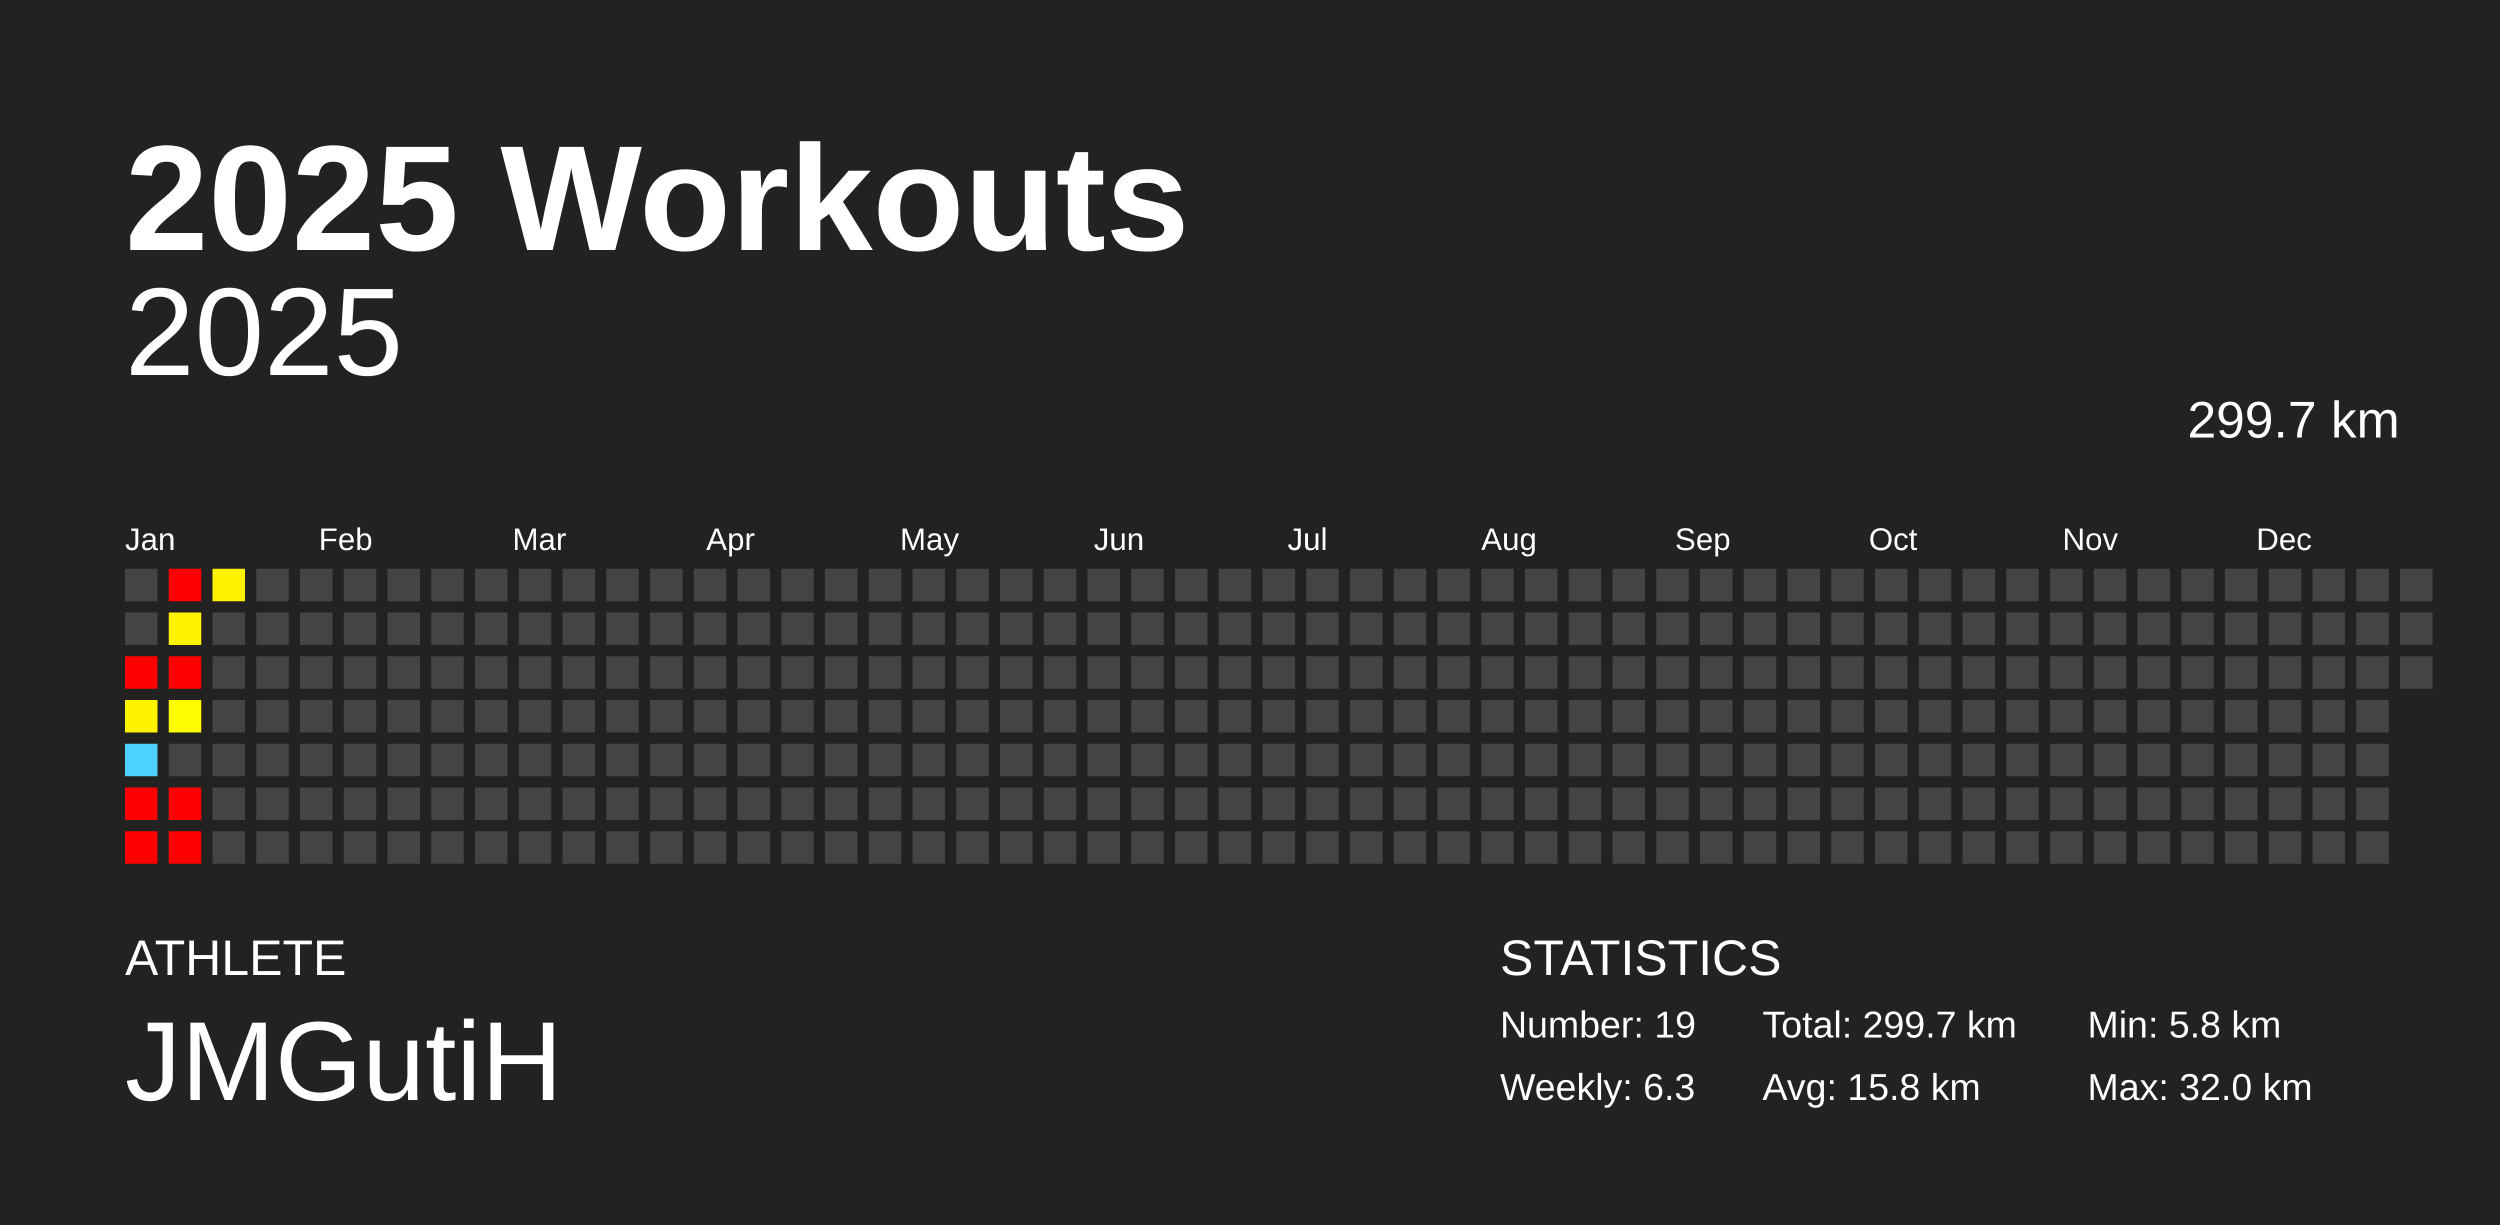
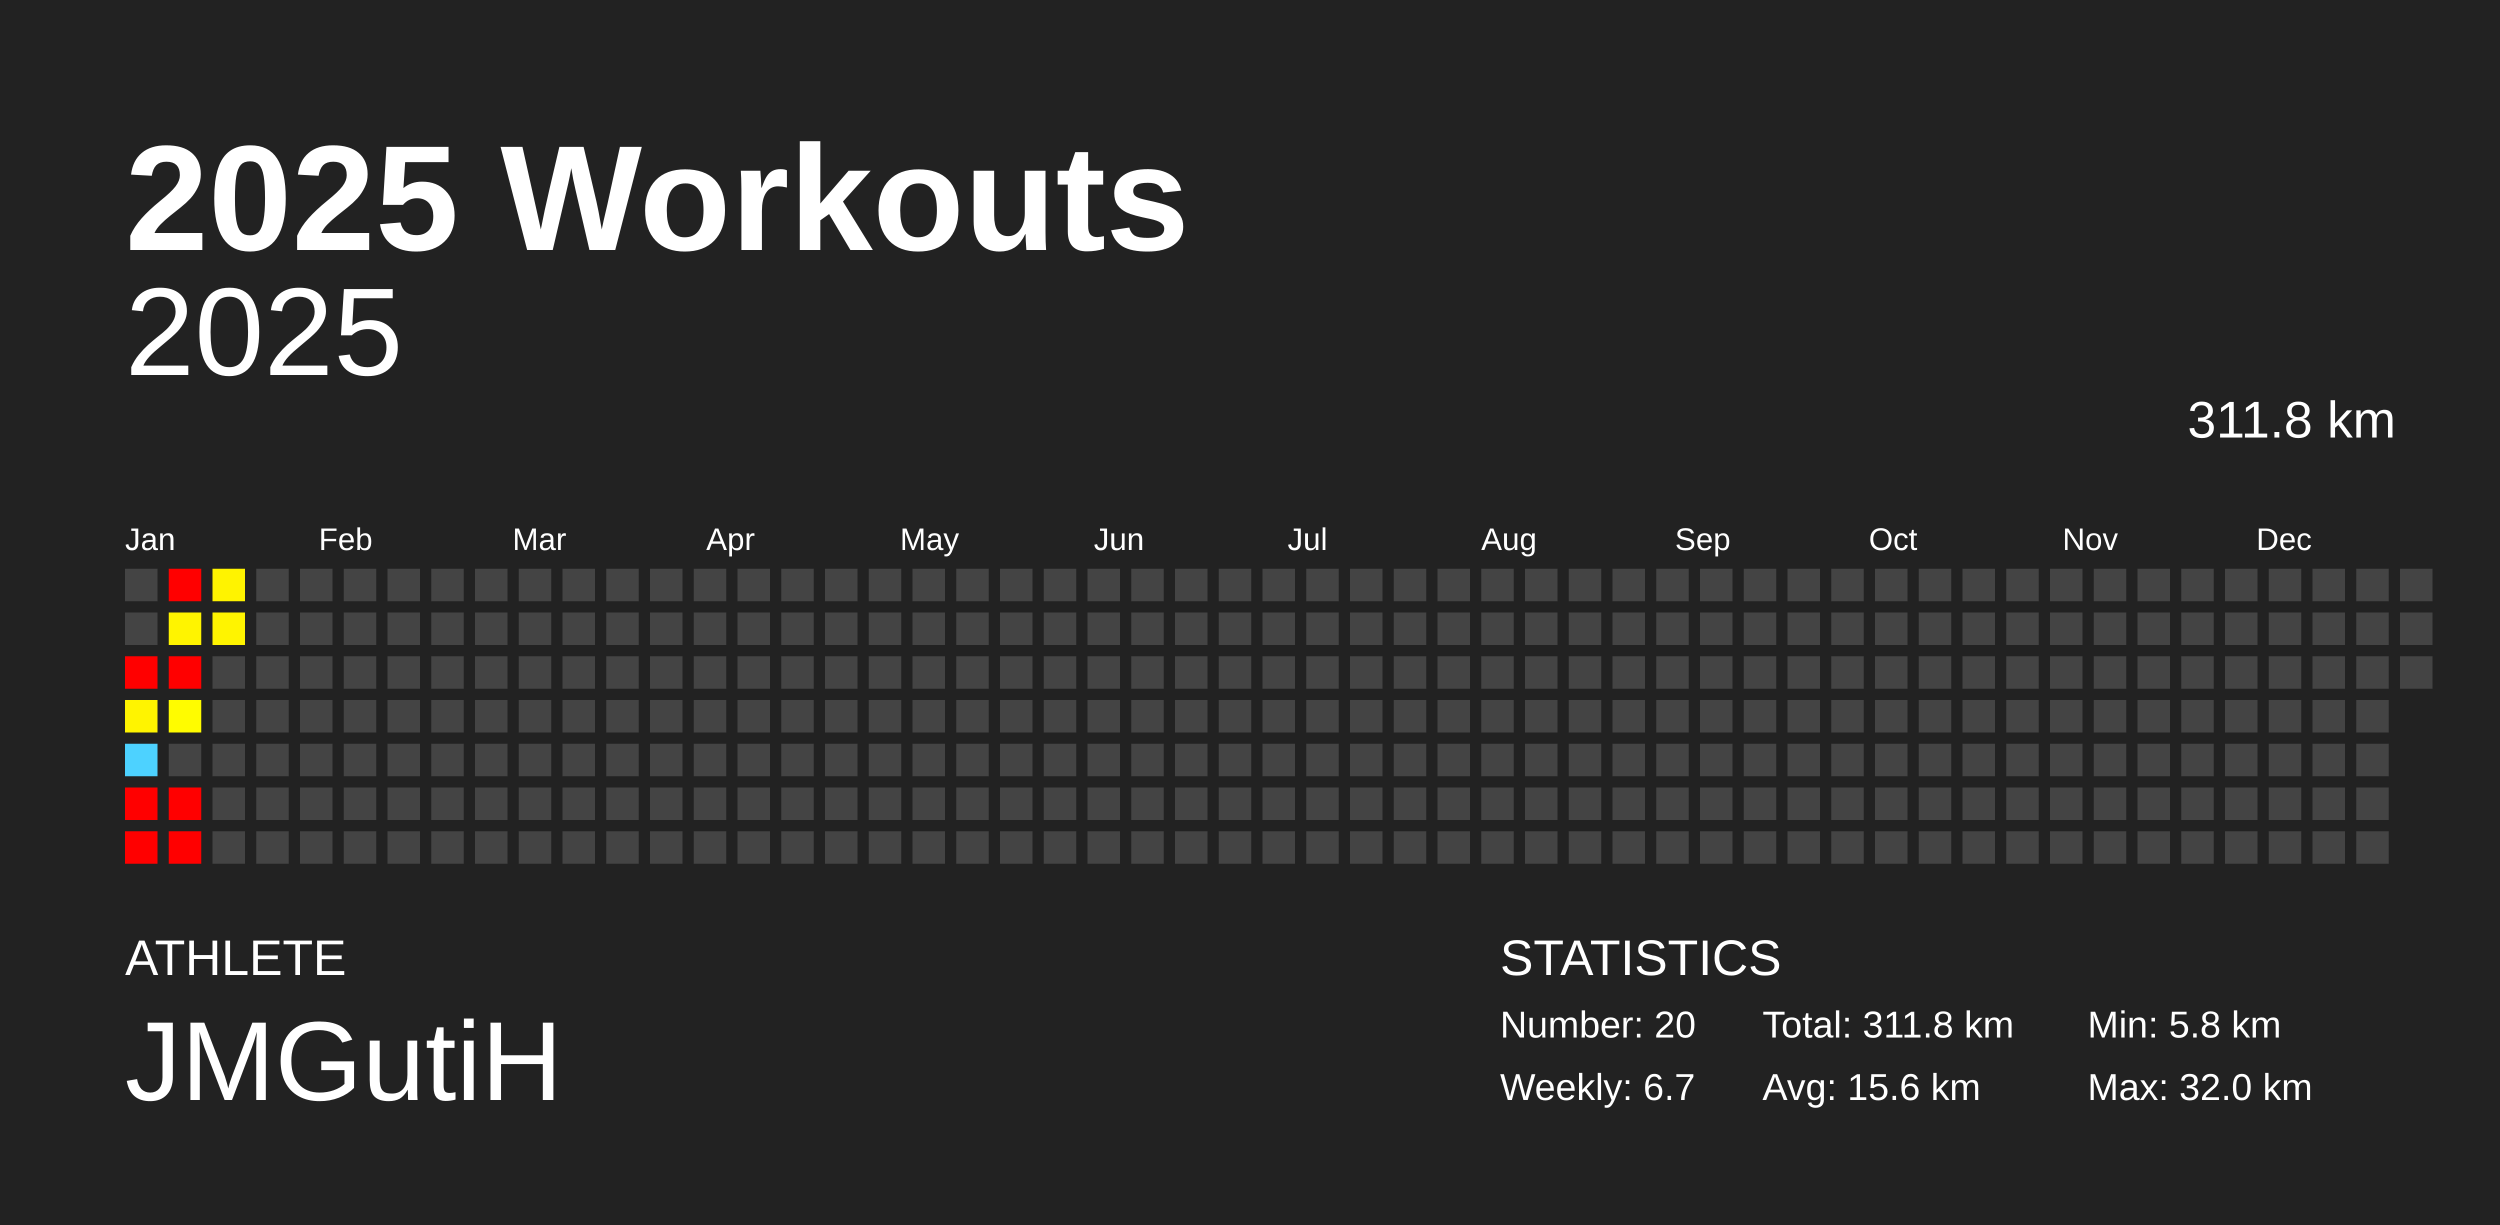
<svg xmlns="http://www.w3.org/2000/svg" baseProfile="full" height="98mm" version="1.1" viewBox="0,0,200,98" width="200mm">
  <defs />
  <rect fill="#222222" height="98" width="200" x="0" y="0" />
  <text fill="#FFFFFF" style="font-size:12px; font-family:Arial; font-weight:bold;" x="10" y="20">2025 Workouts</text>
  <text fill="#FFFFFF" style="font-size:4px; font-family:Arial" x="10" y="78">ATHLETE</text>
  <text fill="#FFFFFF" style="font-size:9px; font-family:Arial" x="10" y="88">JMGutiH</text>
  <text fill="#FFFFFF" style="font-size:4px; font-family:Arial" x="120" y="78">STATISTICS</text>
-   <text fill="#FFFFFF" style="font-size:3px; font-family:Arial" x="120" y="83">Number: 19</text>
-   <text fill="#FFFFFF" style="font-size:3px; font-family:Arial" x="120" y="88">Weekly: 6.3</text>
-   <text fill="#FFFFFF" style="font-size:3px; font-family:Arial" x="141" y="83">Total: 299.7 km</text>
-   <text fill="#FFFFFF" style="font-size:3px; font-family:Arial" x="141" y="88">Avg: 15.8 km</text>
+   <text fill="#FFFFFF" style="font-size:3px; font-family:Arial" x="120" y="83">Number: 20</text>
+   <text fill="#FFFFFF" style="font-size:3px; font-family:Arial" x="120" y="88">Weekly: 6.7</text>
+   <text fill="#FFFFFF" style="font-size:3px; font-family:Arial" x="141" y="83">Total: 311.8 km</text>
+   <text fill="#FFFFFF" style="font-size:3px; font-family:Arial" x="141" y="88">Avg: 15.6 km</text>
  <text fill="#FFFFFF" style="font-size:3px; font-family:Arial" x="167" y="83">Min: 5.8 km</text>
  <text fill="#FFFFFF" style="font-size:3px; font-family:Arial" x="167" y="88">Max: 32.0 km</text>
  <text alignment-baseline="hanging" fill="#FFFFFF" style="font-size:10.0px; font-family:Arial;" x="10" y="30">2025</text>
-   <text alignment-baseline="hanging" fill="#FFFFFF" style="font-size:4.125px; font-family:Arial;" x="175" y="35">299.7 km</text>
+   <text alignment-baseline="hanging" fill="#FFFFFF" style="font-size:4.125px; font-family:Arial;" x="175" y="35">311.8 km</text>
  <text fill="#FFFFFF" style="font-size:2.5px; font-family:Arial" x="10.0" y="44">Jan</text>
  <text fill="#FFFFFF" style="font-size:2.5px; font-family:Arial" x="25.5" y="44">Feb</text>
  <text fill="#FFFFFF" style="font-size:2.5px; font-family:Arial" x="41.0" y="44">Mar</text>
  <text fill="#FFFFFF" style="font-size:2.5px; font-family:Arial" x="56.5" y="44">Apr</text>
  <text fill="#FFFFFF" style="font-size:2.5px; font-family:Arial" x="72.0" y="44">May</text>
  <text fill="#FFFFFF" style="font-size:2.5px; font-family:Arial" x="87.5" y="44">Jun</text>
  <text fill="#FFFFFF" style="font-size:2.5px; font-family:Arial" x="103.0" y="44">Jul</text>
  <text fill="#FFFFFF" style="font-size:2.5px; font-family:Arial" x="118.5" y="44">Aug</text>
  <text fill="#FFFFFF" style="font-size:2.5px; font-family:Arial" x="134.0" y="44">Sep</text>
  <text fill="#FFFFFF" style="font-size:2.5px; font-family:Arial" x="149.5" y="44">Oct</text>
  <text fill="#FFFFFF" style="font-size:2.5px; font-family:Arial" x="165.0" y="44">Nov</text>
  <text fill="#FFFFFF" style="font-size:2.5px; font-family:Arial" x="180.5" y="44">Dec</text>
  <rect fill="#444444" height="2.6" width="2.6" x="10.0" y="45.5" />
  <rect fill="#444444" height="2.6" width="2.6" x="10.0" y="49.0" />
  <rect fill="red" height="2.6" width="2.6" x="10.0" y="52.5" />
  <rect fill="#fff400" height="2.6" width="2.6" x="10.0" y="56.0" />
  <rect fill="#4dd2ff" height="2.6" width="2.6" x="10.0" y="59.5" />
  <rect fill="red" height="2.6" width="2.6" x="10.0" y="63.0" />
  <rect fill="red" height="2.6" width="2.6" x="10.0" y="66.5" />
  <rect fill="red" height="2.6" width="2.6" x="13.5" y="45.5" />
  <rect fill="#fff400" height="2.6" width="2.6" x="13.5" y="49.0" />
  <rect fill="red" height="2.6" width="2.6" x="13.5" y="52.5" />
  <rect fill="#fffc00" height="2.6" width="2.6" x="13.5" y="56.0" />
  <rect fill="#444444" height="2.6" width="2.6" x="13.5" y="59.5" />
  <rect fill="red" height="2.6" width="2.6" x="13.5" y="63.0" />
  <rect fill="red" height="2.6" width="2.6" x="13.5" y="66.5" />
  <rect fill="#fff300" height="2.6" width="2.6" x="17.0" y="45.5" />
-   <rect fill="#444444" height="2.6" width="2.6" x="17.0" y="49.0" />
+   <rect fill="#fff400" height="2.6" width="2.6" x="17.0" y="49.0" />
  <rect fill="#444444" height="2.6" width="2.6" x="17.0" y="52.5" />
  <rect fill="#444444" height="2.6" width="2.6" x="17.0" y="56.0" />
  <rect fill="#444444" height="2.6" width="2.6" x="17.0" y="59.5" />
  <rect fill="#444444" height="2.6" width="2.6" x="17.0" y="63.0" />
  <rect fill="#444444" height="2.6" width="2.6" x="17.0" y="66.5" />
  <rect fill="#444444" height="2.6" width="2.6" x="20.5" y="45.5" />
  <rect fill="#444444" height="2.6" width="2.6" x="20.5" y="49.0" />
  <rect fill="#444444" height="2.6" width="2.6" x="20.5" y="52.5" />
  <rect fill="#444444" height="2.6" width="2.6" x="20.5" y="56.0" />
  <rect fill="#444444" height="2.6" width="2.6" x="20.5" y="59.5" />
  <rect fill="#444444" height="2.6" width="2.6" x="20.5" y="63.0" />
  <rect fill="#444444" height="2.6" width="2.6" x="20.5" y="66.5" />
  <rect fill="#444444" height="2.6" width="2.6" x="24.0" y="45.5" />
  <rect fill="#444444" height="2.6" width="2.6" x="24.0" y="49.0" />
  <rect fill="#444444" height="2.6" width="2.6" x="24.0" y="52.5" />
  <rect fill="#444444" height="2.6" width="2.6" x="24.0" y="56.0" />
  <rect fill="#444444" height="2.6" width="2.6" x="24.0" y="59.5" />
  <rect fill="#444444" height="2.6" width="2.6" x="24.0" y="63.0" />
  <rect fill="#444444" height="2.6" width="2.6" x="24.0" y="66.5" />
  <rect fill="#444444" height="2.6" width="2.6" x="27.5" y="45.5" />
  <rect fill="#444444" height="2.6" width="2.6" x="27.5" y="49.0" />
  <rect fill="#444444" height="2.6" width="2.6" x="27.5" y="52.5" />
  <rect fill="#444444" height="2.6" width="2.6" x="27.5" y="56.0" />
  <rect fill="#444444" height="2.6" width="2.6" x="27.5" y="59.5" />
  <rect fill="#444444" height="2.6" width="2.6" x="27.5" y="63.0" />
  <rect fill="#444444" height="2.6" width="2.6" x="27.5" y="66.5" />
  <rect fill="#444444" height="2.6" width="2.6" x="31.0" y="45.5" />
  <rect fill="#444444" height="2.6" width="2.6" x="31.0" y="49.0" />
  <rect fill="#444444" height="2.6" width="2.6" x="31.0" y="52.5" />
  <rect fill="#444444" height="2.6" width="2.6" x="31.0" y="56.0" />
  <rect fill="#444444" height="2.6" width="2.6" x="31.0" y="59.5" />
  <rect fill="#444444" height="2.6" width="2.6" x="31.0" y="63.0" />
  <rect fill="#444444" height="2.6" width="2.6" x="31.0" y="66.5" />
  <rect fill="#444444" height="2.6" width="2.6" x="34.5" y="45.5" />
  <rect fill="#444444" height="2.6" width="2.6" x="34.5" y="49.0" />
  <rect fill="#444444" height="2.6" width="2.6" x="34.5" y="52.5" />
  <rect fill="#444444" height="2.6" width="2.6" x="34.5" y="56.0" />
  <rect fill="#444444" height="2.6" width="2.6" x="34.5" y="59.5" />
  <rect fill="#444444" height="2.6" width="2.6" x="34.5" y="63.0" />
  <rect fill="#444444" height="2.6" width="2.6" x="34.5" y="66.5" />
  <rect fill="#444444" height="2.6" width="2.6" x="38.0" y="45.5" />
  <rect fill="#444444" height="2.6" width="2.6" x="38.0" y="49.0" />
  <rect fill="#444444" height="2.6" width="2.6" x="38.0" y="52.5" />
  <rect fill="#444444" height="2.6" width="2.6" x="38.0" y="56.0" />
  <rect fill="#444444" height="2.6" width="2.6" x="38.0" y="59.5" />
  <rect fill="#444444" height="2.6" width="2.6" x="38.0" y="63.0" />
  <rect fill="#444444" height="2.6" width="2.6" x="38.0" y="66.5" />
  <rect fill="#444444" height="2.6" width="2.6" x="41.5" y="45.5" />
  <rect fill="#444444" height="2.6" width="2.6" x="41.5" y="49.0" />
  <rect fill="#444444" height="2.6" width="2.6" x="41.5" y="52.5" />
  <rect fill="#444444" height="2.6" width="2.6" x="41.5" y="56.0" />
  <rect fill="#444444" height="2.6" width="2.6" x="41.5" y="59.5" />
  <rect fill="#444444" height="2.6" width="2.6" x="41.5" y="63.0" />
  <rect fill="#444444" height="2.6" width="2.6" x="41.5" y="66.5" />
  <rect fill="#444444" height="2.6" width="2.6" x="45.0" y="45.5" />
  <rect fill="#444444" height="2.6" width="2.6" x="45.0" y="49.0" />
  <rect fill="#444444" height="2.6" width="2.6" x="45.0" y="52.5" />
  <rect fill="#444444" height="2.6" width="2.6" x="45.0" y="56.0" />
  <rect fill="#444444" height="2.6" width="2.6" x="45.0" y="59.5" />
  <rect fill="#444444" height="2.6" width="2.6" x="45.0" y="63.0" />
  <rect fill="#444444" height="2.6" width="2.6" x="45.0" y="66.5" />
  <rect fill="#444444" height="2.6" width="2.6" x="48.5" y="45.5" />
  <rect fill="#444444" height="2.6" width="2.6" x="48.5" y="49.0" />
  <rect fill="#444444" height="2.6" width="2.6" x="48.5" y="52.5" />
  <rect fill="#444444" height="2.6" width="2.6" x="48.5" y="56.0" />
  <rect fill="#444444" height="2.6" width="2.6" x="48.5" y="59.5" />
  <rect fill="#444444" height="2.6" width="2.6" x="48.5" y="63.0" />
  <rect fill="#444444" height="2.6" width="2.6" x="48.5" y="66.5" />
  <rect fill="#444444" height="2.6" width="2.6" x="52.0" y="45.5" />
  <rect fill="#444444" height="2.6" width="2.6" x="52.0" y="49.0" />
  <rect fill="#444444" height="2.6" width="2.6" x="52.0" y="52.5" />
  <rect fill="#444444" height="2.6" width="2.6" x="52.0" y="56.0" />
  <rect fill="#444444" height="2.6" width="2.6" x="52.0" y="59.5" />
  <rect fill="#444444" height="2.6" width="2.6" x="52.0" y="63.0" />
  <rect fill="#444444" height="2.6" width="2.6" x="52.0" y="66.5" />
  <rect fill="#444444" height="2.6" width="2.6" x="55.5" y="45.5" />
  <rect fill="#444444" height="2.6" width="2.6" x="55.5" y="49.0" />
  <rect fill="#444444" height="2.6" width="2.6" x="55.5" y="52.5" />
  <rect fill="#444444" height="2.6" width="2.6" x="55.5" y="56.0" />
  <rect fill="#444444" height="2.6" width="2.6" x="55.5" y="59.5" />
  <rect fill="#444444" height="2.6" width="2.6" x="55.5" y="63.0" />
  <rect fill="#444444" height="2.6" width="2.6" x="55.5" y="66.5" />
  <rect fill="#444444" height="2.6" width="2.6" x="59.0" y="45.5" />
  <rect fill="#444444" height="2.6" width="2.6" x="59.0" y="49.0" />
  <rect fill="#444444" height="2.6" width="2.6" x="59.0" y="52.5" />
  <rect fill="#444444" height="2.6" width="2.6" x="59.0" y="56.0" />
  <rect fill="#444444" height="2.6" width="2.6" x="59.0" y="59.5" />
  <rect fill="#444444" height="2.6" width="2.6" x="59.0" y="63.0" />
  <rect fill="#444444" height="2.6" width="2.6" x="59.0" y="66.5" />
  <rect fill="#444444" height="2.6" width="2.6" x="62.5" y="45.5" />
  <rect fill="#444444" height="2.6" width="2.6" x="62.5" y="49.0" />
  <rect fill="#444444" height="2.6" width="2.6" x="62.5" y="52.5" />
  <rect fill="#444444" height="2.6" width="2.6" x="62.5" y="56.0" />
  <rect fill="#444444" height="2.6" width="2.6" x="62.5" y="59.5" />
  <rect fill="#444444" height="2.6" width="2.6" x="62.5" y="63.0" />
  <rect fill="#444444" height="2.6" width="2.6" x="62.5" y="66.5" />
  <rect fill="#444444" height="2.6" width="2.6" x="66.0" y="45.5" />
  <rect fill="#444444" height="2.6" width="2.6" x="66.0" y="49.0" />
  <rect fill="#444444" height="2.6" width="2.6" x="66.0" y="52.5" />
  <rect fill="#444444" height="2.6" width="2.6" x="66.0" y="56.0" />
  <rect fill="#444444" height="2.6" width="2.6" x="66.0" y="59.5" />
  <rect fill="#444444" height="2.6" width="2.6" x="66.0" y="63.0" />
  <rect fill="#444444" height="2.6" width="2.6" x="66.0" y="66.5" />
  <rect fill="#444444" height="2.6" width="2.6" x="69.5" y="45.5" />
  <rect fill="#444444" height="2.6" width="2.6" x="69.5" y="49.0" />
  <rect fill="#444444" height="2.6" width="2.6" x="69.5" y="52.5" />
  <rect fill="#444444" height="2.6" width="2.6" x="69.5" y="56.0" />
  <rect fill="#444444" height="2.6" width="2.6" x="69.5" y="59.5" />
  <rect fill="#444444" height="2.6" width="2.6" x="69.5" y="63.0" />
  <rect fill="#444444" height="2.6" width="2.6" x="69.5" y="66.5" />
  <rect fill="#444444" height="2.6" width="2.6" x="73.0" y="45.5" />
  <rect fill="#444444" height="2.6" width="2.6" x="73.0" y="49.0" />
  <rect fill="#444444" height="2.6" width="2.6" x="73.0" y="52.5" />
  <rect fill="#444444" height="2.6" width="2.6" x="73.0" y="56.0" />
  <rect fill="#444444" height="2.6" width="2.6" x="73.0" y="59.5" />
  <rect fill="#444444" height="2.6" width="2.6" x="73.0" y="63.0" />
  <rect fill="#444444" height="2.6" width="2.6" x="73.0" y="66.5" />
  <rect fill="#444444" height="2.6" width="2.6" x="76.5" y="45.5" />
  <rect fill="#444444" height="2.6" width="2.6" x="76.5" y="49.0" />
  <rect fill="#444444" height="2.6" width="2.6" x="76.5" y="52.5" />
  <rect fill="#444444" height="2.6" width="2.6" x="76.5" y="56.0" />
  <rect fill="#444444" height="2.6" width="2.6" x="76.5" y="59.5" />
  <rect fill="#444444" height="2.6" width="2.6" x="76.5" y="63.0" />
  <rect fill="#444444" height="2.6" width="2.6" x="76.5" y="66.5" />
  <rect fill="#444444" height="2.6" width="2.6" x="80.0" y="45.5" />
  <rect fill="#444444" height="2.6" width="2.6" x="80.0" y="49.0" />
  <rect fill="#444444" height="2.6" width="2.6" x="80.0" y="52.5" />
  <rect fill="#444444" height="2.6" width="2.6" x="80.0" y="56.0" />
  <rect fill="#444444" height="2.6" width="2.6" x="80.0" y="59.5" />
  <rect fill="#444444" height="2.6" width="2.6" x="80.0" y="63.0" />
  <rect fill="#444444" height="2.6" width="2.6" x="80.0" y="66.5" />
  <rect fill="#444444" height="2.6" width="2.6" x="83.5" y="45.5" />
  <rect fill="#444444" height="2.6" width="2.6" x="83.5" y="49.0" />
  <rect fill="#444444" height="2.6" width="2.6" x="83.5" y="52.5" />
  <rect fill="#444444" height="2.6" width="2.6" x="83.5" y="56.0" />
  <rect fill="#444444" height="2.6" width="2.6" x="83.5" y="59.5" />
  <rect fill="#444444" height="2.6" width="2.6" x="83.5" y="63.0" />
  <rect fill="#444444" height="2.6" width="2.6" x="83.5" y="66.5" />
  <rect fill="#444444" height="2.6" width="2.6" x="87.0" y="45.5" />
  <rect fill="#444444" height="2.6" width="2.6" x="87.0" y="49.0" />
  <rect fill="#444444" height="2.6" width="2.6" x="87.0" y="52.5" />
  <rect fill="#444444" height="2.6" width="2.6" x="87.0" y="56.0" />
  <rect fill="#444444" height="2.6" width="2.6" x="87.0" y="59.5" />
  <rect fill="#444444" height="2.6" width="2.6" x="87.0" y="63.0" />
  <rect fill="#444444" height="2.6" width="2.6" x="87.0" y="66.5" />
  <rect fill="#444444" height="2.6" width="2.6" x="90.5" y="45.5" />
  <rect fill="#444444" height="2.6" width="2.6" x="90.5" y="49.0" />
  <rect fill="#444444" height="2.6" width="2.6" x="90.5" y="52.5" />
  <rect fill="#444444" height="2.6" width="2.6" x="90.5" y="56.0" />
  <rect fill="#444444" height="2.6" width="2.6" x="90.5" y="59.5" />
  <rect fill="#444444" height="2.6" width="2.6" x="90.5" y="63.0" />
  <rect fill="#444444" height="2.6" width="2.6" x="90.5" y="66.5" />
  <rect fill="#444444" height="2.6" width="2.6" x="94.0" y="45.5" />
  <rect fill="#444444" height="2.6" width="2.6" x="94.0" y="49.0" />
  <rect fill="#444444" height="2.6" width="2.6" x="94.0" y="52.5" />
  <rect fill="#444444" height="2.6" width="2.6" x="94.0" y="56.0" />
  <rect fill="#444444" height="2.6" width="2.6" x="94.0" y="59.5" />
  <rect fill="#444444" height="2.6" width="2.6" x="94.0" y="63.0" />
  <rect fill="#444444" height="2.6" width="2.6" x="94.0" y="66.5" />
  <rect fill="#444444" height="2.6" width="2.6" x="97.5" y="45.5" />
  <rect fill="#444444" height="2.6" width="2.6" x="97.5" y="49.0" />
  <rect fill="#444444" height="2.6" width="2.6" x="97.5" y="52.5" />
  <rect fill="#444444" height="2.6" width="2.6" x="97.5" y="56.0" />
  <rect fill="#444444" height="2.6" width="2.6" x="97.5" y="59.5" />
  <rect fill="#444444" height="2.6" width="2.6" x="97.5" y="63.0" />
  <rect fill="#444444" height="2.6" width="2.6" x="97.5" y="66.5" />
  <rect fill="#444444" height="2.6" width="2.6" x="101.0" y="45.5" />
  <rect fill="#444444" height="2.6" width="2.6" x="101.0" y="49.0" />
  <rect fill="#444444" height="2.6" width="2.6" x="101.0" y="52.5" />
  <rect fill="#444444" height="2.6" width="2.6" x="101.0" y="56.0" />
  <rect fill="#444444" height="2.6" width="2.6" x="101.0" y="59.5" />
  <rect fill="#444444" height="2.6" width="2.6" x="101.0" y="63.0" />
  <rect fill="#444444" height="2.6" width="2.6" x="101.0" y="66.5" />
  <rect fill="#444444" height="2.6" width="2.6" x="104.5" y="45.5" />
  <rect fill="#444444" height="2.6" width="2.6" x="104.5" y="49.0" />
  <rect fill="#444444" height="2.6" width="2.6" x="104.5" y="52.5" />
  <rect fill="#444444" height="2.6" width="2.6" x="104.5" y="56.0" />
  <rect fill="#444444" height="2.6" width="2.6" x="104.5" y="59.5" />
  <rect fill="#444444" height="2.6" width="2.6" x="104.5" y="63.0" />
  <rect fill="#444444" height="2.6" width="2.6" x="104.5" y="66.5" />
  <rect fill="#444444" height="2.6" width="2.6" x="108.0" y="45.5" />
  <rect fill="#444444" height="2.6" width="2.6" x="108.0" y="49.0" />
  <rect fill="#444444" height="2.6" width="2.6" x="108.0" y="52.5" />
  <rect fill="#444444" height="2.6" width="2.6" x="108.0" y="56.0" />
  <rect fill="#444444" height="2.6" width="2.6" x="108.0" y="59.5" />
  <rect fill="#444444" height="2.6" width="2.6" x="108.0" y="63.0" />
  <rect fill="#444444" height="2.6" width="2.6" x="108.0" y="66.5" />
  <rect fill="#444444" height="2.6" width="2.6" x="111.5" y="45.5" />
  <rect fill="#444444" height="2.6" width="2.6" x="111.5" y="49.0" />
  <rect fill="#444444" height="2.6" width="2.6" x="111.5" y="52.5" />
  <rect fill="#444444" height="2.6" width="2.6" x="111.5" y="56.0" />
  <rect fill="#444444" height="2.6" width="2.6" x="111.5" y="59.5" />
  <rect fill="#444444" height="2.6" width="2.6" x="111.5" y="63.0" />
  <rect fill="#444444" height="2.6" width="2.6" x="111.5" y="66.5" />
  <rect fill="#444444" height="2.6" width="2.6" x="115.0" y="45.5" />
  <rect fill="#444444" height="2.6" width="2.6" x="115.0" y="49.0" />
  <rect fill="#444444" height="2.6" width="2.6" x="115.0" y="52.5" />
  <rect fill="#444444" height="2.6" width="2.6" x="115.0" y="56.0" />
  <rect fill="#444444" height="2.6" width="2.6" x="115.0" y="59.5" />
  <rect fill="#444444" height="2.6" width="2.6" x="115.0" y="63.0" />
  <rect fill="#444444" height="2.6" width="2.6" x="115.0" y="66.5" />
  <rect fill="#444444" height="2.6" width="2.6" x="118.5" y="45.5" />
  <rect fill="#444444" height="2.6" width="2.6" x="118.5" y="49.0" />
  <rect fill="#444444" height="2.6" width="2.6" x="118.5" y="52.5" />
  <rect fill="#444444" height="2.6" width="2.6" x="118.5" y="56.0" />
  <rect fill="#444444" height="2.6" width="2.6" x="118.5" y="59.5" />
  <rect fill="#444444" height="2.6" width="2.6" x="118.5" y="63.0" />
  <rect fill="#444444" height="2.6" width="2.6" x="118.5" y="66.5" />
  <rect fill="#444444" height="2.6" width="2.6" x="122.0" y="45.5" />
  <rect fill="#444444" height="2.6" width="2.6" x="122.0" y="49.0" />
  <rect fill="#444444" height="2.6" width="2.6" x="122.0" y="52.5" />
  <rect fill="#444444" height="2.6" width="2.6" x="122.0" y="56.0" />
  <rect fill="#444444" height="2.6" width="2.6" x="122.0" y="59.5" />
  <rect fill="#444444" height="2.6" width="2.6" x="122.0" y="63.0" />
  <rect fill="#444444" height="2.6" width="2.6" x="122.0" y="66.5" />
  <rect fill="#444444" height="2.6" width="2.6" x="125.5" y="45.5" />
  <rect fill="#444444" height="2.6" width="2.6" x="125.5" y="49.0" />
  <rect fill="#444444" height="2.6" width="2.6" x="125.5" y="52.5" />
  <rect fill="#444444" height="2.6" width="2.6" x="125.5" y="56.0" />
  <rect fill="#444444" height="2.6" width="2.6" x="125.5" y="59.5" />
  <rect fill="#444444" height="2.6" width="2.6" x="125.5" y="63.0" />
  <rect fill="#444444" height="2.6" width="2.6" x="125.5" y="66.5" />
  <rect fill="#444444" height="2.6" width="2.6" x="129.0" y="45.5" />
  <rect fill="#444444" height="2.6" width="2.6" x="129.0" y="49.0" />
  <rect fill="#444444" height="2.6" width="2.6" x="129.0" y="52.5" />
  <rect fill="#444444" height="2.6" width="2.6" x="129.0" y="56.0" />
  <rect fill="#444444" height="2.6" width="2.6" x="129.0" y="59.5" />
  <rect fill="#444444" height="2.6" width="2.6" x="129.0" y="63.0" />
  <rect fill="#444444" height="2.6" width="2.6" x="129.0" y="66.5" />
  <rect fill="#444444" height="2.6" width="2.6" x="132.5" y="45.5" />
  <rect fill="#444444" height="2.6" width="2.6" x="132.5" y="49.0" />
  <rect fill="#444444" height="2.6" width="2.6" x="132.5" y="52.5" />
  <rect fill="#444444" height="2.6" width="2.6" x="132.5" y="56.0" />
  <rect fill="#444444" height="2.6" width="2.6" x="132.5" y="59.5" />
  <rect fill="#444444" height="2.6" width="2.6" x="132.5" y="63.0" />
  <rect fill="#444444" height="2.6" width="2.6" x="132.5" y="66.5" />
  <rect fill="#444444" height="2.6" width="2.6" x="136.0" y="45.5" />
  <rect fill="#444444" height="2.6" width="2.6" x="136.0" y="49.0" />
  <rect fill="#444444" height="2.6" width="2.6" x="136.0" y="52.5" />
  <rect fill="#444444" height="2.6" width="2.6" x="136.0" y="56.0" />
  <rect fill="#444444" height="2.6" width="2.6" x="136.0" y="59.5" />
  <rect fill="#444444" height="2.6" width="2.6" x="136.0" y="63.0" />
  <rect fill="#444444" height="2.6" width="2.6" x="136.0" y="66.5" />
  <rect fill="#444444" height="2.6" width="2.6" x="139.5" y="45.5" />
  <rect fill="#444444" height="2.6" width="2.6" x="139.5" y="49.0" />
  <rect fill="#444444" height="2.6" width="2.6" x="139.5" y="52.5" />
  <rect fill="#444444" height="2.6" width="2.6" x="139.5" y="56.0" />
  <rect fill="#444444" height="2.6" width="2.6" x="139.5" y="59.5" />
  <rect fill="#444444" height="2.6" width="2.6" x="139.5" y="63.0" />
  <rect fill="#444444" height="2.6" width="2.6" x="139.5" y="66.5" />
  <rect fill="#444444" height="2.6" width="2.6" x="143.0" y="45.5" />
  <rect fill="#444444" height="2.6" width="2.6" x="143.0" y="49.0" />
  <rect fill="#444444" height="2.6" width="2.6" x="143.0" y="52.5" />
  <rect fill="#444444" height="2.6" width="2.6" x="143.0" y="56.0" />
  <rect fill="#444444" height="2.6" width="2.6" x="143.0" y="59.5" />
  <rect fill="#444444" height="2.6" width="2.6" x="143.0" y="63.0" />
  <rect fill="#444444" height="2.6" width="2.6" x="143.0" y="66.5" />
  <rect fill="#444444" height="2.6" width="2.6" x="146.5" y="45.5" />
  <rect fill="#444444" height="2.6" width="2.6" x="146.5" y="49.0" />
  <rect fill="#444444" height="2.6" width="2.6" x="146.5" y="52.5" />
  <rect fill="#444444" height="2.6" width="2.6" x="146.5" y="56.0" />
  <rect fill="#444444" height="2.6" width="2.6" x="146.5" y="59.5" />
  <rect fill="#444444" height="2.6" width="2.6" x="146.5" y="63.0" />
  <rect fill="#444444" height="2.6" width="2.6" x="146.5" y="66.5" />
  <rect fill="#444444" height="2.6" width="2.6" x="150.0" y="45.5" />
  <rect fill="#444444" height="2.6" width="2.6" x="150.0" y="49.0" />
  <rect fill="#444444" height="2.6" width="2.6" x="150.0" y="52.5" />
  <rect fill="#444444" height="2.6" width="2.6" x="150.0" y="56.0" />
  <rect fill="#444444" height="2.6" width="2.6" x="150.0" y="59.5" />
  <rect fill="#444444" height="2.6" width="2.6" x="150.0" y="63.0" />
  <rect fill="#444444" height="2.6" width="2.6" x="150.0" y="66.5" />
  <rect fill="#444444" height="2.6" width="2.6" x="153.5" y="45.5" />
  <rect fill="#444444" height="2.6" width="2.6" x="153.5" y="49.0" />
  <rect fill="#444444" height="2.6" width="2.6" x="153.5" y="52.5" />
  <rect fill="#444444" height="2.6" width="2.6" x="153.5" y="56.0" />
  <rect fill="#444444" height="2.6" width="2.6" x="153.5" y="59.5" />
  <rect fill="#444444" height="2.6" width="2.6" x="153.5" y="63.0" />
  <rect fill="#444444" height="2.6" width="2.6" x="153.5" y="66.5" />
  <rect fill="#444444" height="2.6" width="2.6" x="157.0" y="45.5" />
  <rect fill="#444444" height="2.6" width="2.6" x="157.0" y="49.0" />
  <rect fill="#444444" height="2.6" width="2.6" x="157.0" y="52.5" />
  <rect fill="#444444" height="2.6" width="2.6" x="157.0" y="56.0" />
  <rect fill="#444444" height="2.6" width="2.6" x="157.0" y="59.5" />
  <rect fill="#444444" height="2.6" width="2.6" x="157.0" y="63.0" />
  <rect fill="#444444" height="2.6" width="2.6" x="157.0" y="66.5" />
  <rect fill="#444444" height="2.6" width="2.6" x="160.5" y="45.5" />
  <rect fill="#444444" height="2.6" width="2.6" x="160.5" y="49.0" />
  <rect fill="#444444" height="2.6" width="2.6" x="160.5" y="52.5" />
  <rect fill="#444444" height="2.6" width="2.6" x="160.5" y="56.0" />
  <rect fill="#444444" height="2.6" width="2.6" x="160.5" y="59.5" />
  <rect fill="#444444" height="2.6" width="2.6" x="160.5" y="63.0" />
  <rect fill="#444444" height="2.6" width="2.6" x="160.5" y="66.5" />
  <rect fill="#444444" height="2.6" width="2.6" x="164.0" y="45.5" />
  <rect fill="#444444" height="2.6" width="2.6" x="164.0" y="49.0" />
  <rect fill="#444444" height="2.6" width="2.6" x="164.0" y="52.5" />
  <rect fill="#444444" height="2.6" width="2.6" x="164.0" y="56.0" />
  <rect fill="#444444" height="2.6" width="2.6" x="164.0" y="59.5" />
  <rect fill="#444444" height="2.6" width="2.6" x="164.0" y="63.0" />
  <rect fill="#444444" height="2.6" width="2.6" x="164.0" y="66.5" />
  <rect fill="#444444" height="2.6" width="2.6" x="167.5" y="45.5" />
  <rect fill="#444444" height="2.6" width="2.6" x="167.5" y="49.0" />
  <rect fill="#444444" height="2.6" width="2.6" x="167.5" y="52.5" />
  <rect fill="#444444" height="2.6" width="2.6" x="167.5" y="56.0" />
  <rect fill="#444444" height="2.6" width="2.6" x="167.5" y="59.5" />
  <rect fill="#444444" height="2.6" width="2.6" x="167.5" y="63.0" />
  <rect fill="#444444" height="2.6" width="2.6" x="167.5" y="66.5" />
  <rect fill="#444444" height="2.6" width="2.6" x="171.0" y="45.5" />
  <rect fill="#444444" height="2.6" width="2.6" x="171.0" y="49.0" />
  <rect fill="#444444" height="2.6" width="2.6" x="171.0" y="52.5" />
  <rect fill="#444444" height="2.6" width="2.6" x="171.0" y="56.0" />
  <rect fill="#444444" height="2.6" width="2.6" x="171.0" y="59.5" />
  <rect fill="#444444" height="2.6" width="2.6" x="171.0" y="63.0" />
  <rect fill="#444444" height="2.6" width="2.6" x="171.0" y="66.5" />
  <rect fill="#444444" height="2.6" width="2.6" x="174.5" y="45.5" />
  <rect fill="#444444" height="2.6" width="2.6" x="174.5" y="49.0" />
  <rect fill="#444444" height="2.6" width="2.6" x="174.5" y="52.5" />
  <rect fill="#444444" height="2.6" width="2.6" x="174.5" y="56.0" />
  <rect fill="#444444" height="2.6" width="2.6" x="174.5" y="59.5" />
  <rect fill="#444444" height="2.6" width="2.6" x="174.5" y="63.0" />
  <rect fill="#444444" height="2.6" width="2.6" x="174.5" y="66.5" />
  <rect fill="#444444" height="2.6" width="2.6" x="178.0" y="45.5" />
  <rect fill="#444444" height="2.6" width="2.6" x="178.0" y="49.0" />
  <rect fill="#444444" height="2.6" width="2.6" x="178.0" y="52.5" />
  <rect fill="#444444" height="2.6" width="2.6" x="178.0" y="56.0" />
  <rect fill="#444444" height="2.6" width="2.6" x="178.0" y="59.5" />
  <rect fill="#444444" height="2.6" width="2.6" x="178.0" y="63.0" />
  <rect fill="#444444" height="2.6" width="2.6" x="178.0" y="66.5" />
  <rect fill="#444444" height="2.6" width="2.6" x="181.5" y="45.5" />
  <rect fill="#444444" height="2.6" width="2.6" x="181.5" y="49.0" />
  <rect fill="#444444" height="2.6" width="2.6" x="181.5" y="52.5" />
  <rect fill="#444444" height="2.6" width="2.6" x="181.5" y="56.0" />
  <rect fill="#444444" height="2.6" width="2.6" x="181.5" y="59.5" />
  <rect fill="#444444" height="2.6" width="2.6" x="181.5" y="63.0" />
  <rect fill="#444444" height="2.6" width="2.6" x="181.5" y="66.5" />
  <rect fill="#444444" height="2.6" width="2.6" x="185.0" y="45.5" />
  <rect fill="#444444" height="2.6" width="2.6" x="185.0" y="49.0" />
  <rect fill="#444444" height="2.6" width="2.6" x="185.0" y="52.5" />
  <rect fill="#444444" height="2.6" width="2.6" x="185.0" y="56.0" />
  <rect fill="#444444" height="2.6" width="2.6" x="185.0" y="59.5" />
  <rect fill="#444444" height="2.6" width="2.6" x="185.0" y="63.0" />
  <rect fill="#444444" height="2.6" width="2.6" x="185.0" y="66.5" />
  <rect fill="#444444" height="2.6" width="2.6" x="188.5" y="45.5" />
  <rect fill="#444444" height="2.6" width="2.6" x="188.5" y="49.0" />
  <rect fill="#444444" height="2.6" width="2.6" x="188.5" y="52.5" />
  <rect fill="#444444" height="2.6" width="2.6" x="188.5" y="56.0" />
  <rect fill="#444444" height="2.6" width="2.6" x="188.5" y="59.5" />
  <rect fill="#444444" height="2.6" width="2.6" x="188.5" y="63.0" />
  <rect fill="#444444" height="2.6" width="2.6" x="188.5" y="66.5" />
  <rect fill="#444444" height="2.6" width="2.6" x="192.0" y="45.5" />
  <rect fill="#444444" height="2.6" width="2.6" x="192.0" y="49.0" />
  <rect fill="#444444" height="2.6" width="2.6" x="192.0" y="52.5" />
</svg>
